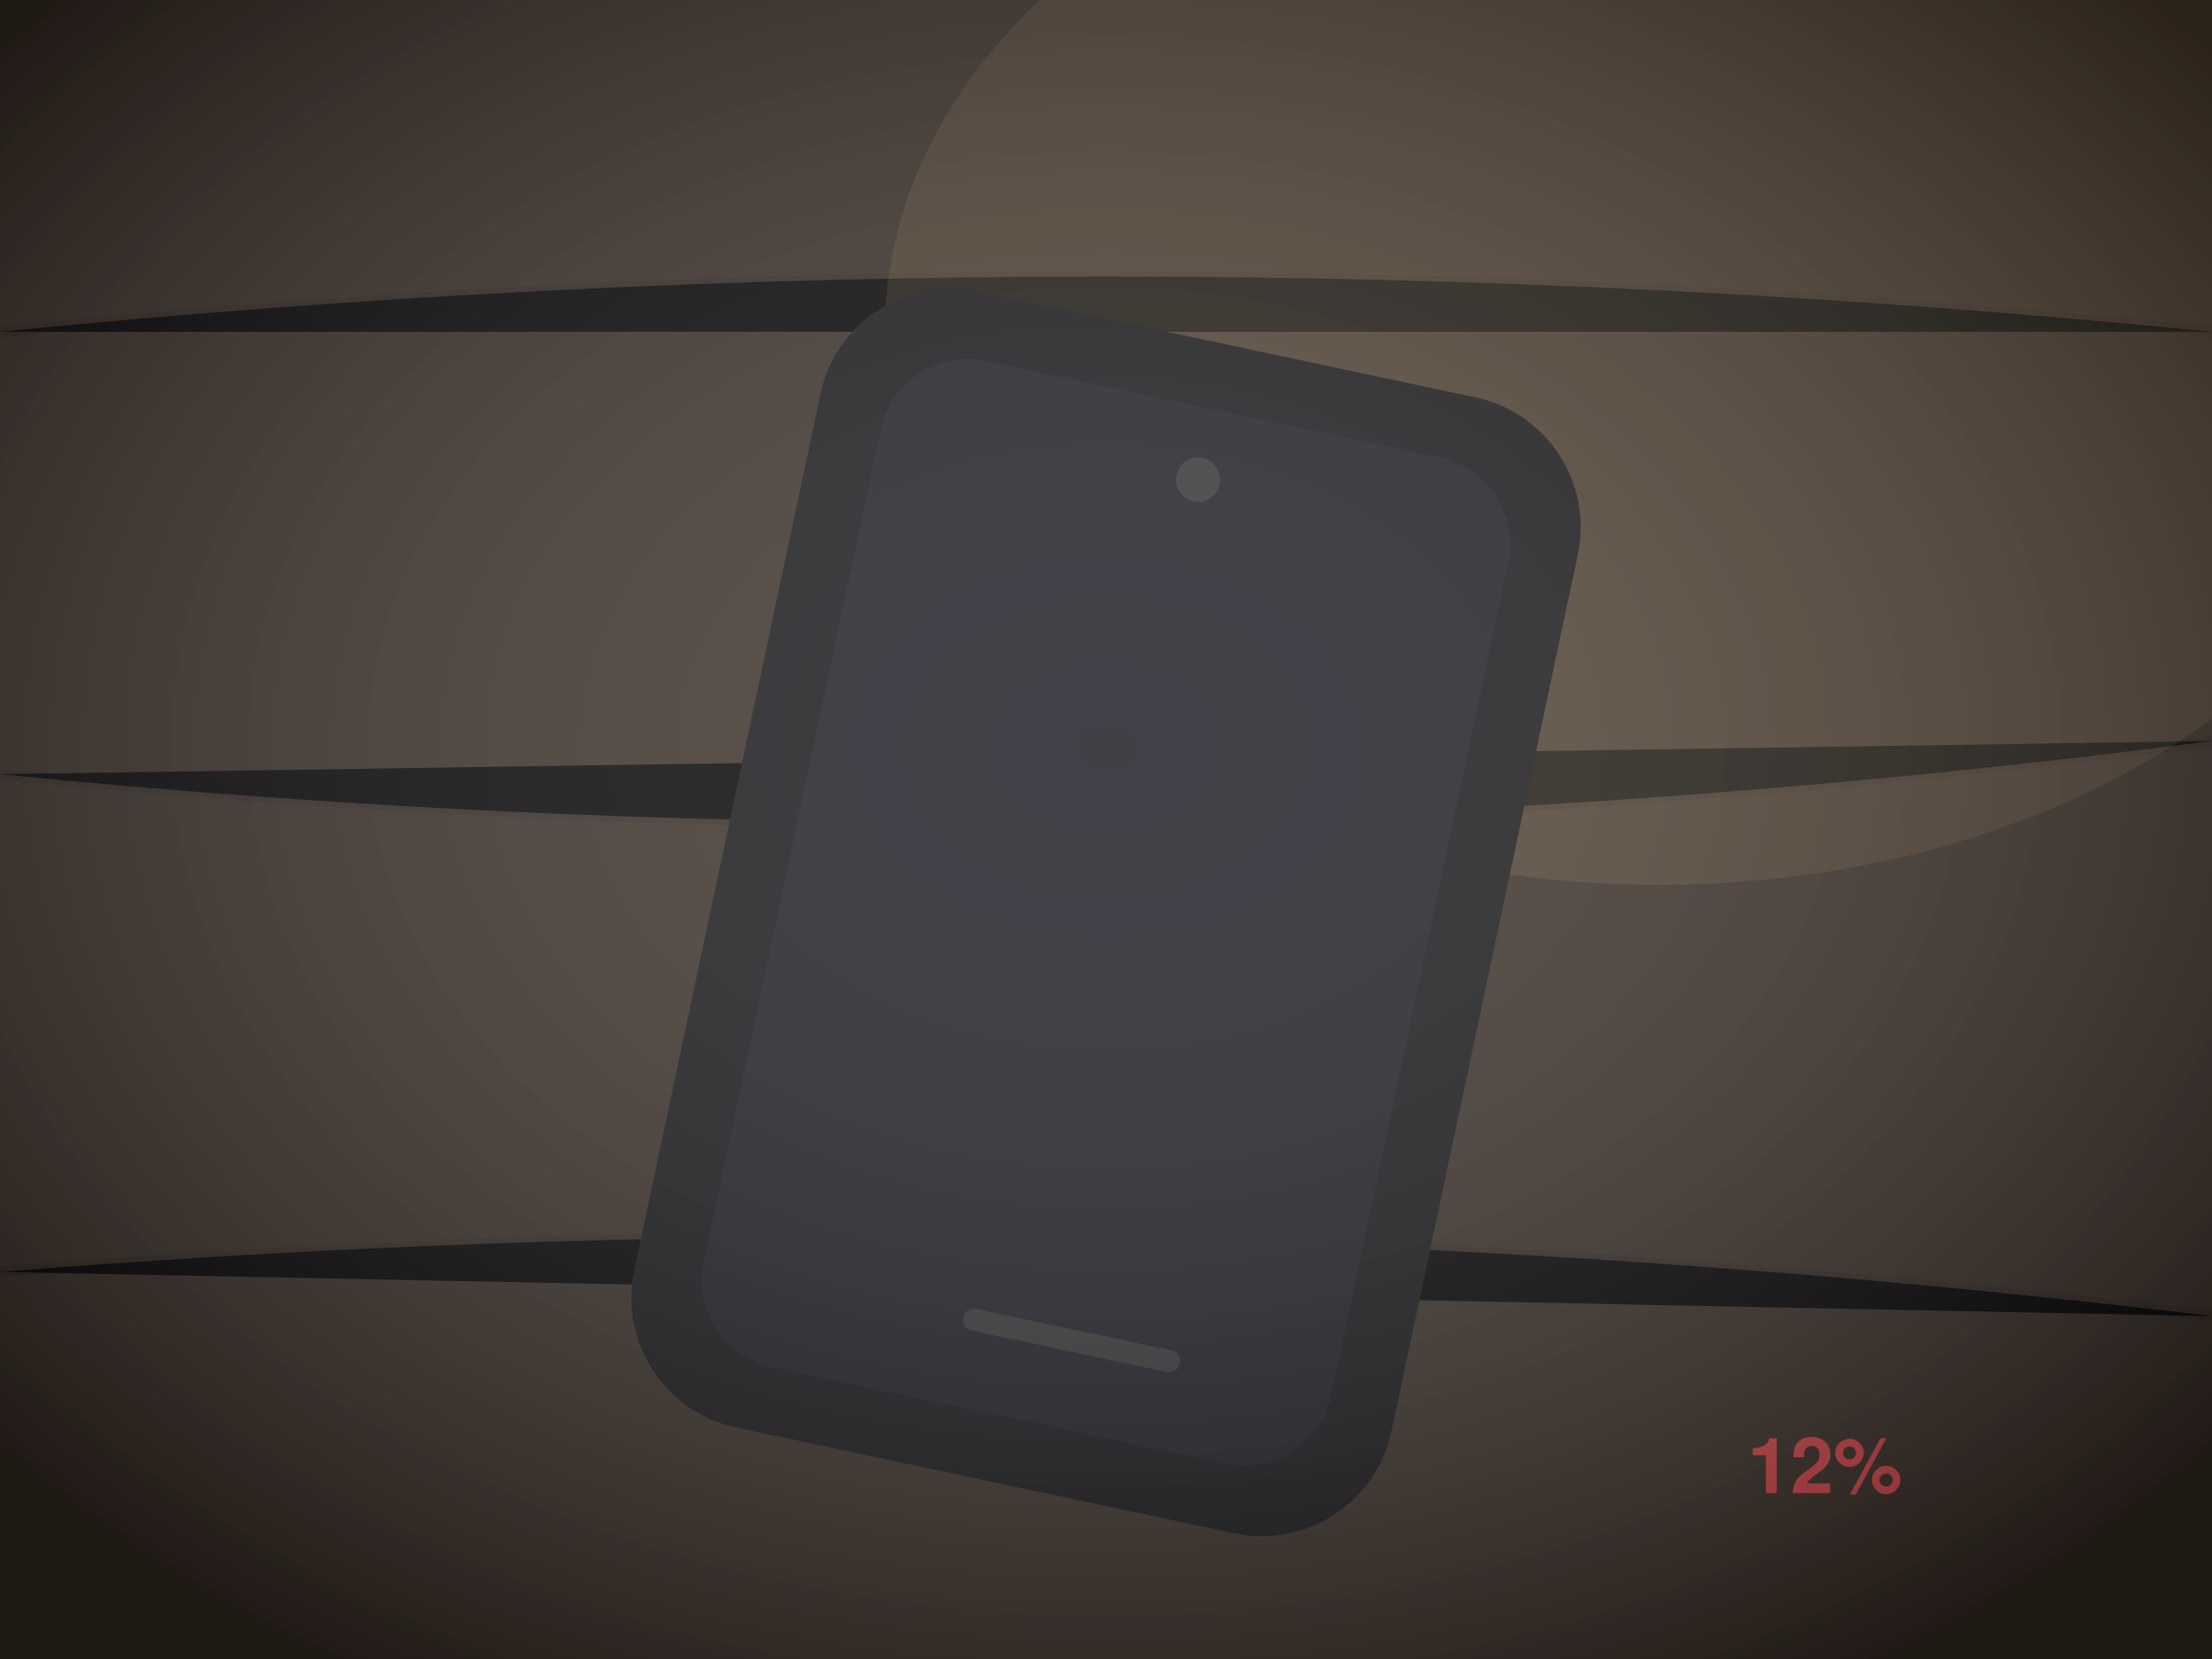
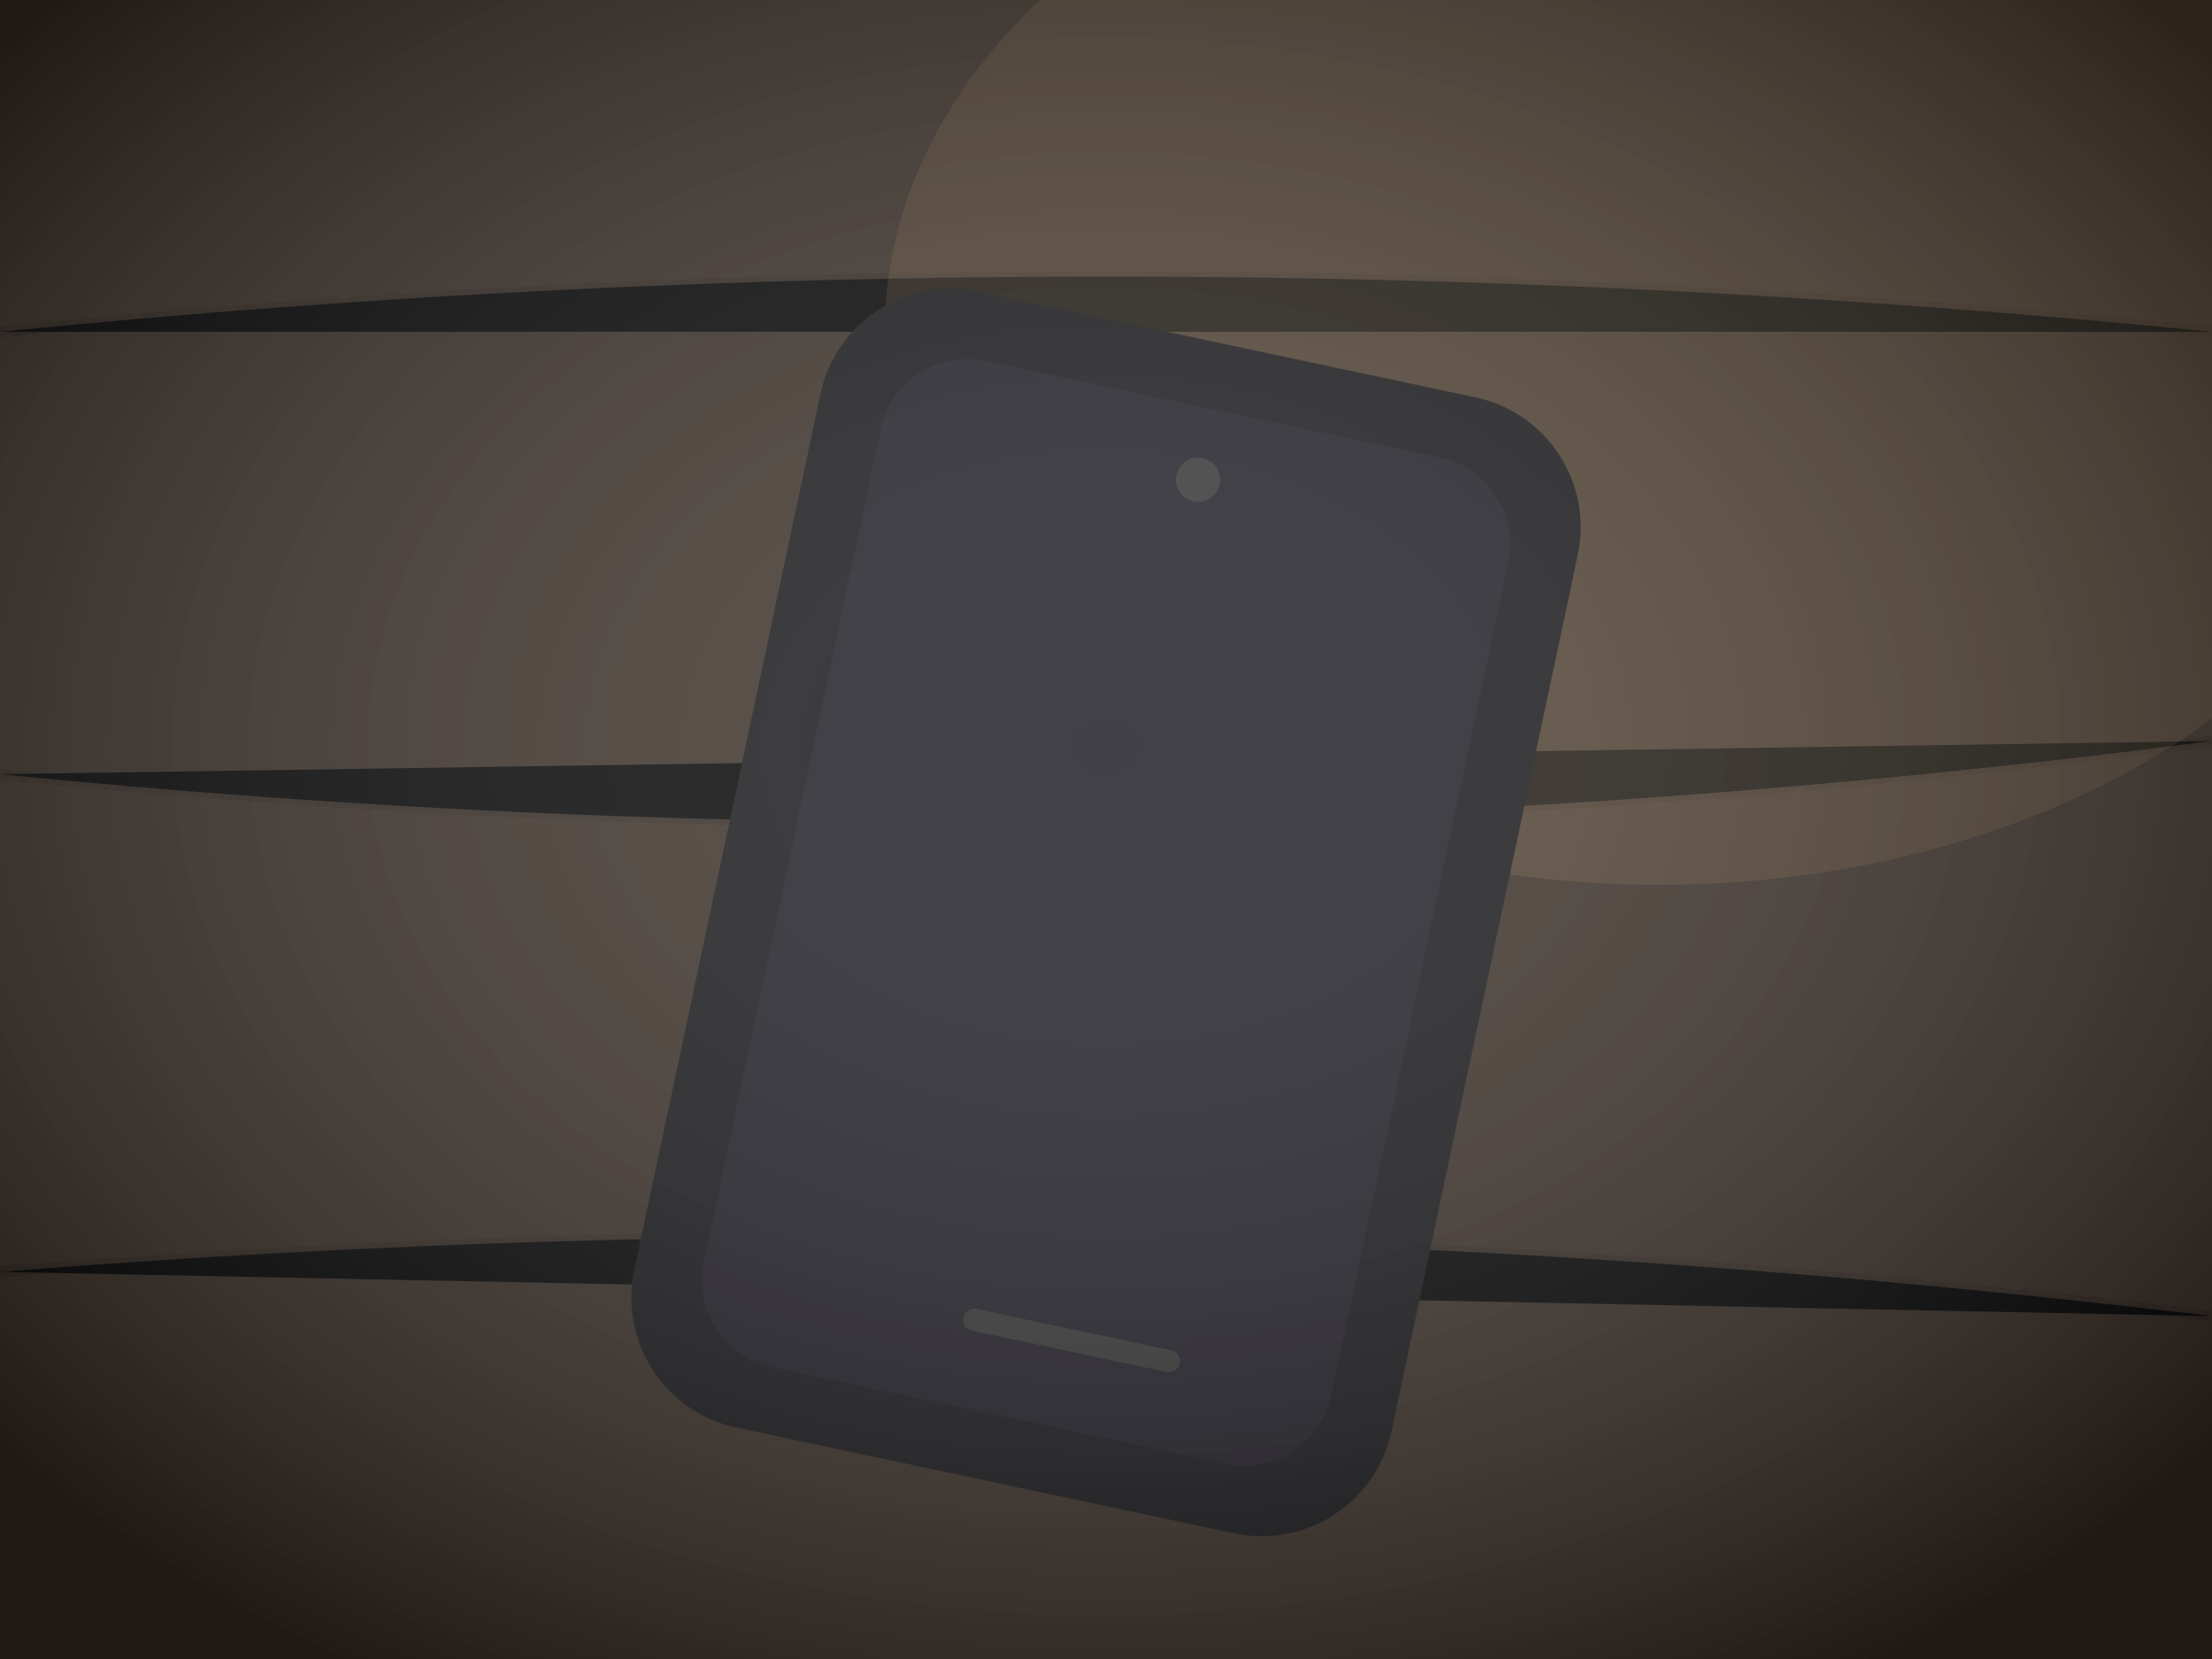
<svg xmlns="http://www.w3.org/2000/svg" viewBox="0 0 400 300">
  <defs>
    <radialGradient id="spot" cx="50%" cy="45%" r="65%">
      <stop offset="0" stop-color="#fff" stop-opacity=".16" />
      <stop offset="1" stop-color="#000" stop-opacity=".45" />
    </radialGradient>
  </defs>
  <rect width="400" height="300" fill="#3b2f27" />
  <g stroke="#000" stroke-opacity=".12" stroke-width="2">
    <path d="M0 60 q200 -20 400 0" />
    <path d="M0 140 q200 20 400 -6" />
    <path d="M0 230 q200 -16 400 8" />
  </g>
  <ellipse cx="300" cy="60" rx="140" ry="100" fill="#f6c77d" opacity=".12" />
  <rect x="130" y="60" width="140" height="210" rx="24" fill="#151418" transform="rotate(12 200 165)" />
  <rect x="142" y="72" width="116" height="186" rx="16" fill="#1d1b24" transform="rotate(12 200 165)" />
  <circle cx="200" cy="85" r="4" fill="#333" transform="rotate(12 200 165)" />
  <rect x="190" y="240" width="40" height="4" rx="2" fill="#333" transform="rotate(12 200 165)" />
-   <text x="330" y="270" font-size="14" font-family="Helvetica" font-weight="bold" fill="#e5484d" text-anchor="middle">12%</text>
  <rect width="400" height="300" fill="url(#spot)" />
</svg>
